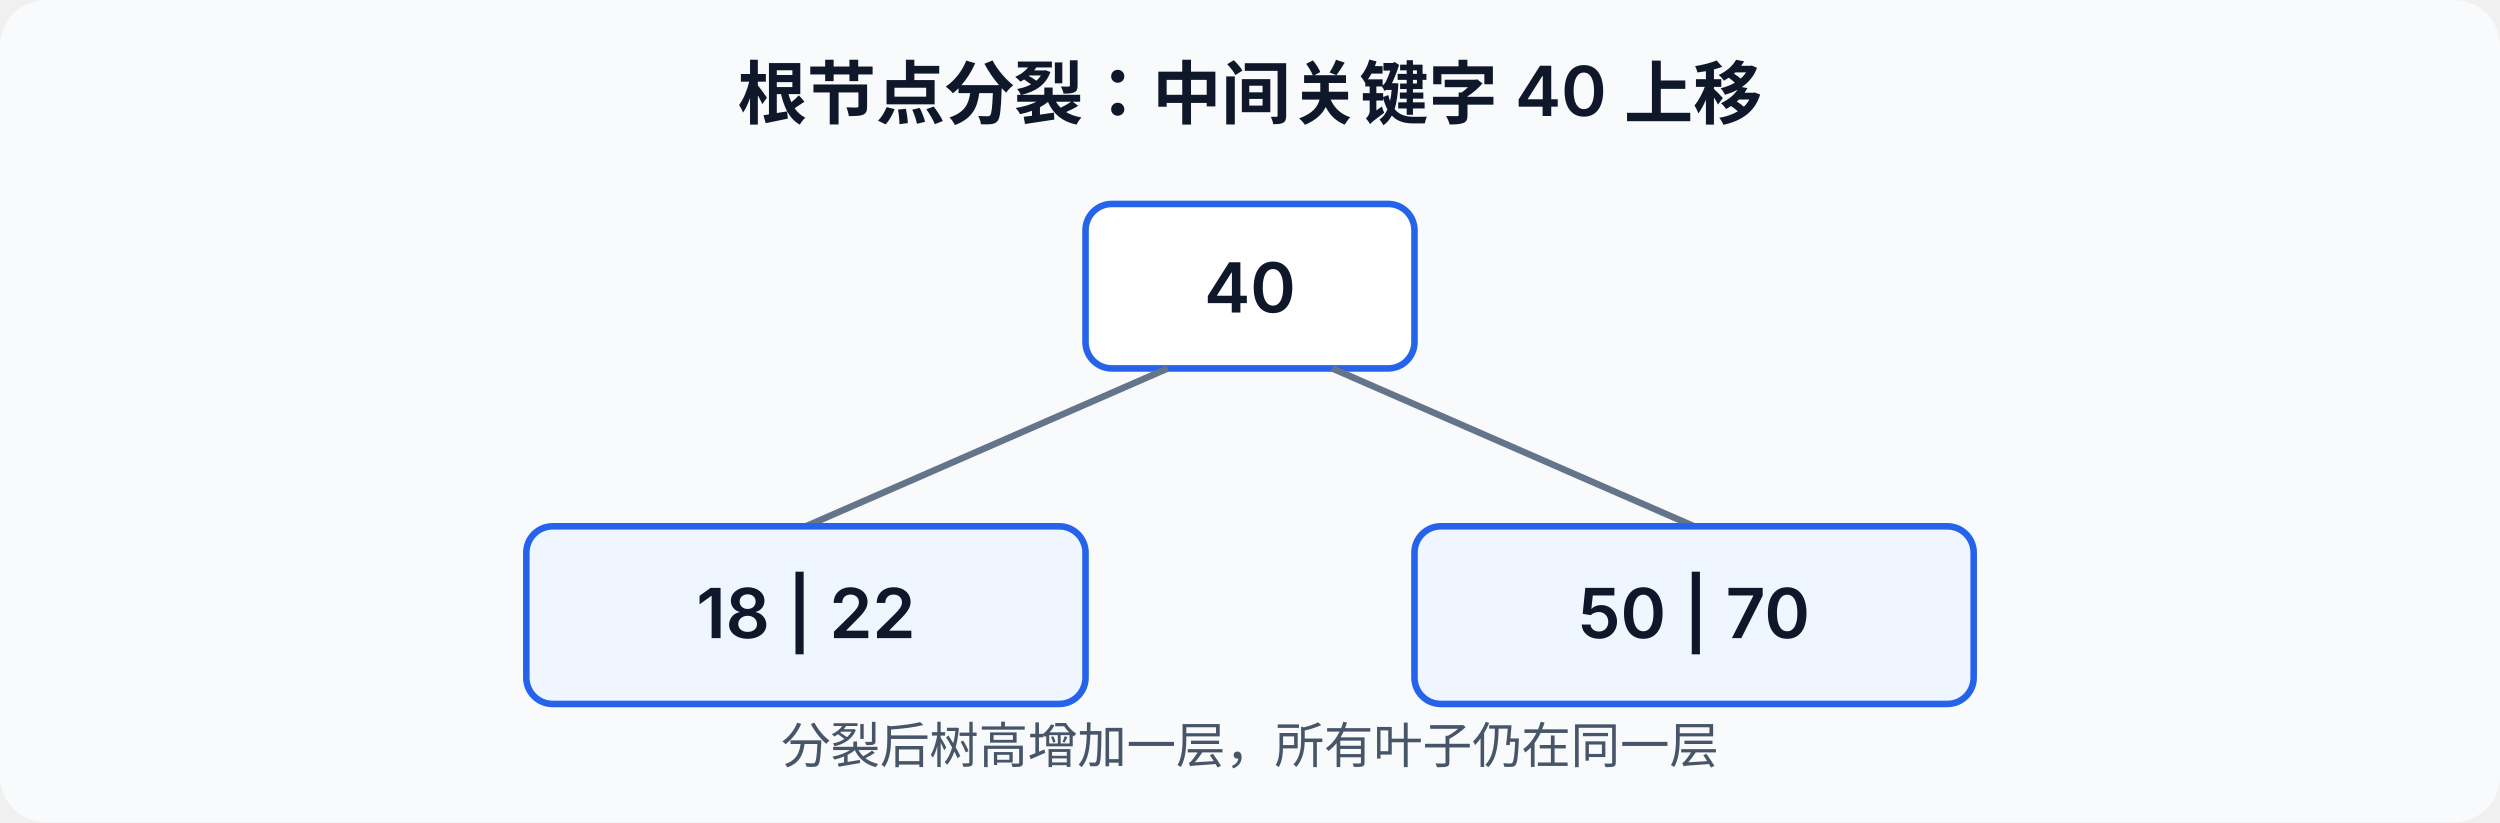
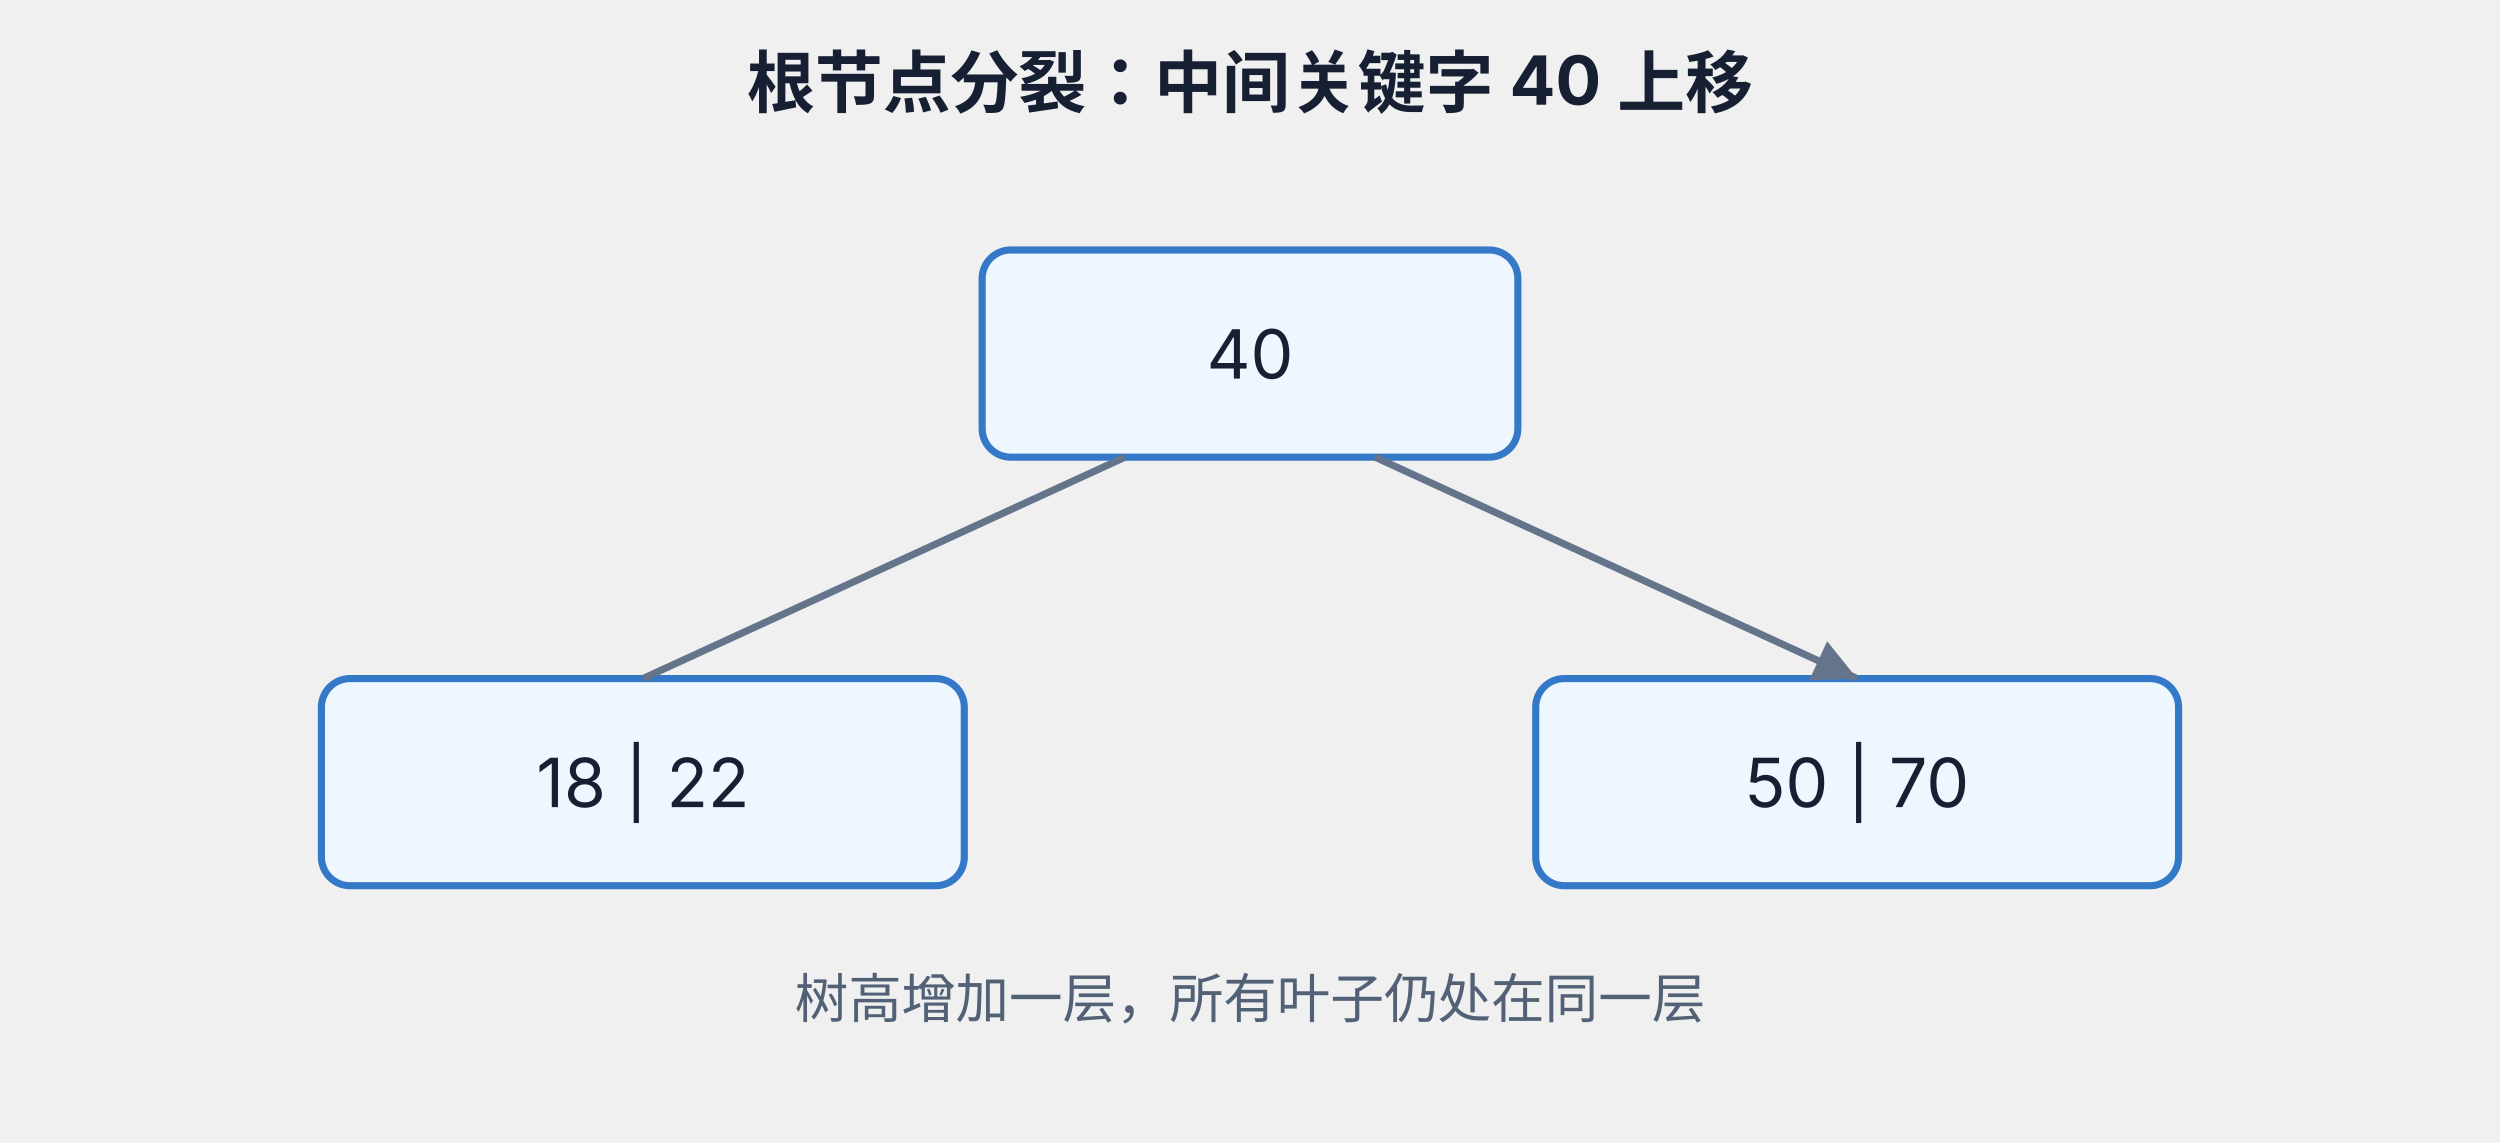
- <svg xmlns="http://www.w3.org/2000/svg" width="760" height="250" viewBox="0 0 760 250" role="img" aria-labelledby="title desc">
+ <svg xmlns="http://www.w3.org/2000/svg" width="700" height="320" viewBox="0 0 700 320">
  <defs>
-     <style>
-       .bg{fill:#f8fafc}.root{fill:#fff;stroke:#2563eb;stroke-width:2}.leaf{fill:#eff6ff;stroke:#2563eb;stroke-width:2}.text{font:600 21px -apple-system,BlinkMacSystemFont,"Segoe UI",sans-serif;fill:#0f172a}.hint{font:15px -apple-system,BlinkMacSystemFont,"Segoe UI",sans-serif;fill:#475569}.edge{stroke:#64748b;stroke-width:2;fill:none}
-     </style>
+     <marker id="a" markerWidth="8" markerHeight="8" refX="6" refY="3" orient="auto">
+       <path d="M0,0 L6,3 L0,6 Z" fill="#64748b" />
+     </marker>
  </defs>
-   <rect class="bg" width="760" height="250" rx="14" />
-   <text x="380" y="36" text-anchor="middle" class="text">根节点分裂：中间关键字 40 上移</text>
-   <rect class="root" x="330" y="62" width="100" height="50" rx="8" />
-   <text x="380" y="95" text-anchor="middle" class="text">40</text>
-   <path class="edge" d="M355 112 L245 160" />
-   <path class="edge" d="M405 112 L515 160" />
-   <rect class="leaf" x="160" y="160" width="170" height="54" rx="8" />
-   <rect class="leaf" x="430" y="160" width="170" height="54" rx="8" />
-   <text x="245" y="194" text-anchor="middle" class="text">18 | 22</text>
-   <text x="515" y="194" text-anchor="middle" class="text">50 | 70</text>
-   <text x="380" y="232" text-anchor="middle" class="hint">分裂后树高增加一层，所有叶子仍在同一层</text>
+   <style>text{font-family:-apple-system,BlinkMacSystemFont,"Segoe UI","PingFang SC",sans-serif;fill:#172033}.n{fill:#eef6ff;stroke:#3478c8;stroke-width:2;rx:8}.t{font-size:19px;text-anchor:middle}.s{font-size:15px;text-anchor:middle;fill:#526176}.l{stroke:#64748b;stroke-width:2;marker-end:url(#a)}</style>
+   <text x="350" y="30" class="t" font-weight="700">根节点分裂：中间关键字 40 上移</text>
+   <rect x="275" y="70" width="150" height="58" class="n" />
+   <text x="350" y="106" class="t">40</text>
+   <rect x="90" y="190" width="180" height="58" class="n" />
+   <text x="180" y="226" class="t">18 | 22</text>
+   <rect x="430" y="190" width="180" height="58" class="n" />
+   <text x="520" y="226" class="t">50 | 70</text>
+   <path d="M315 128 L180 190 M385 128 L520 190" class="l" />
+   <text x="350" y="285" class="s">树高增加一层，所有叶子仍处在同一层</text>
</svg>
